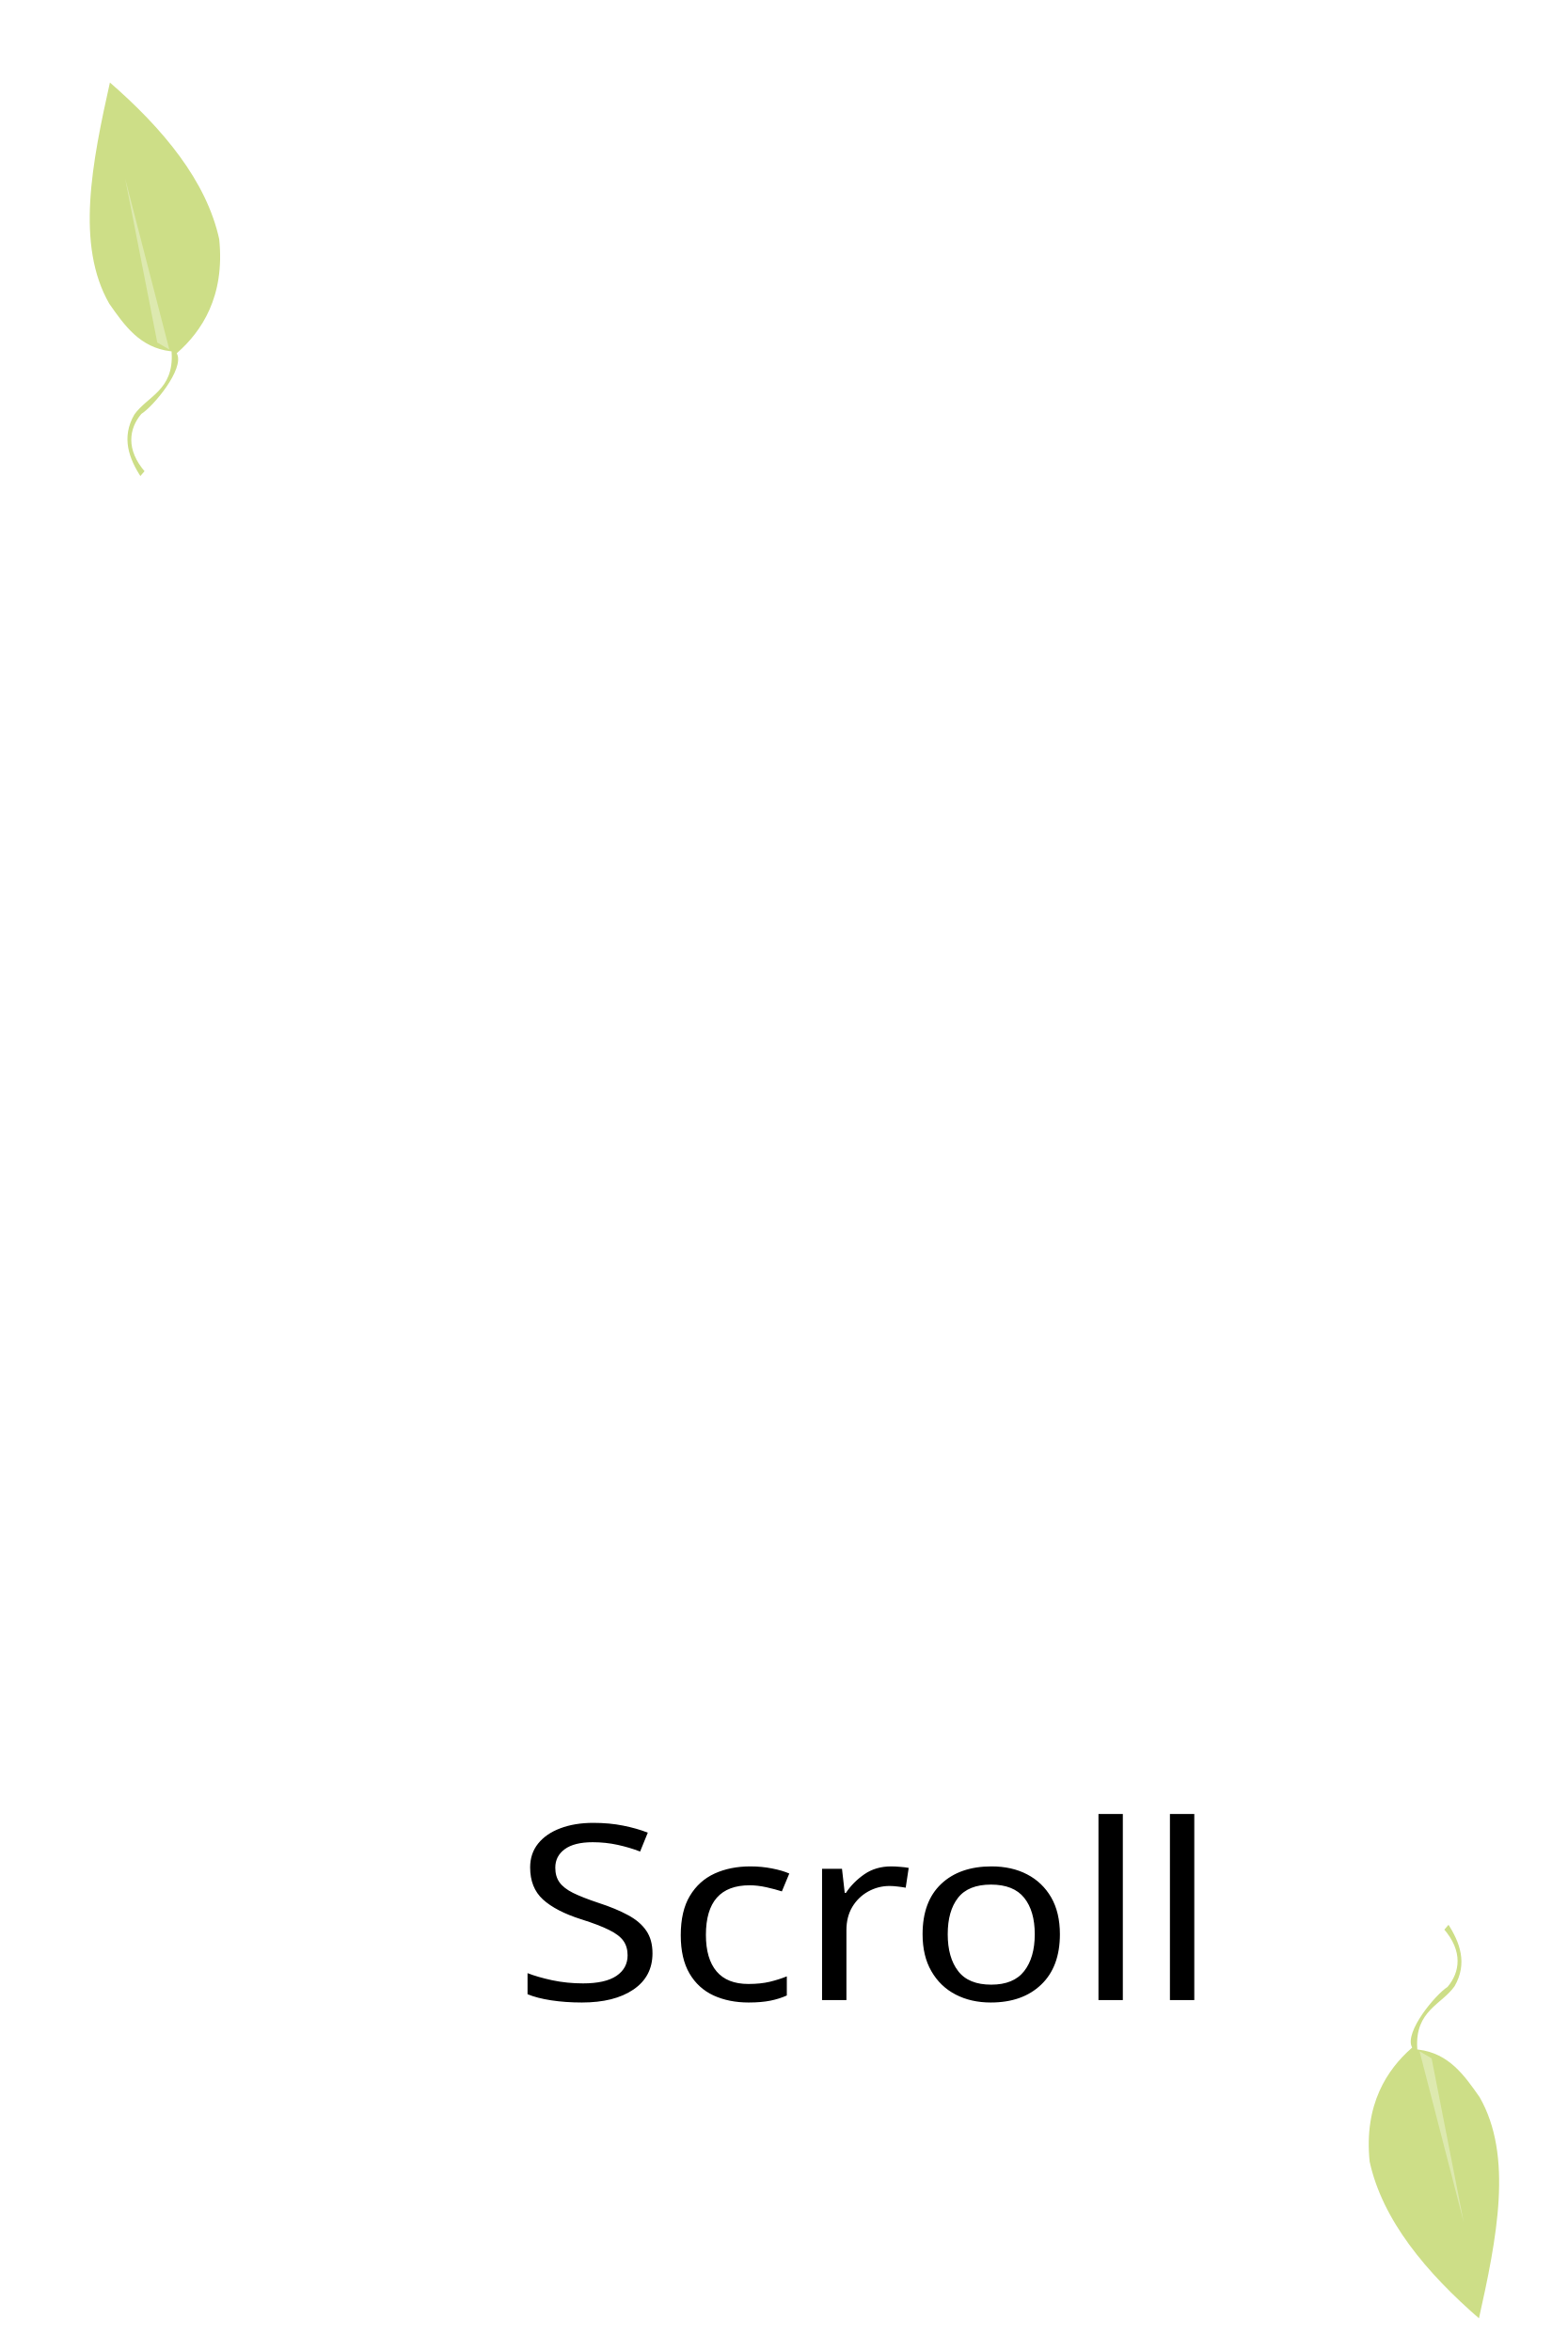
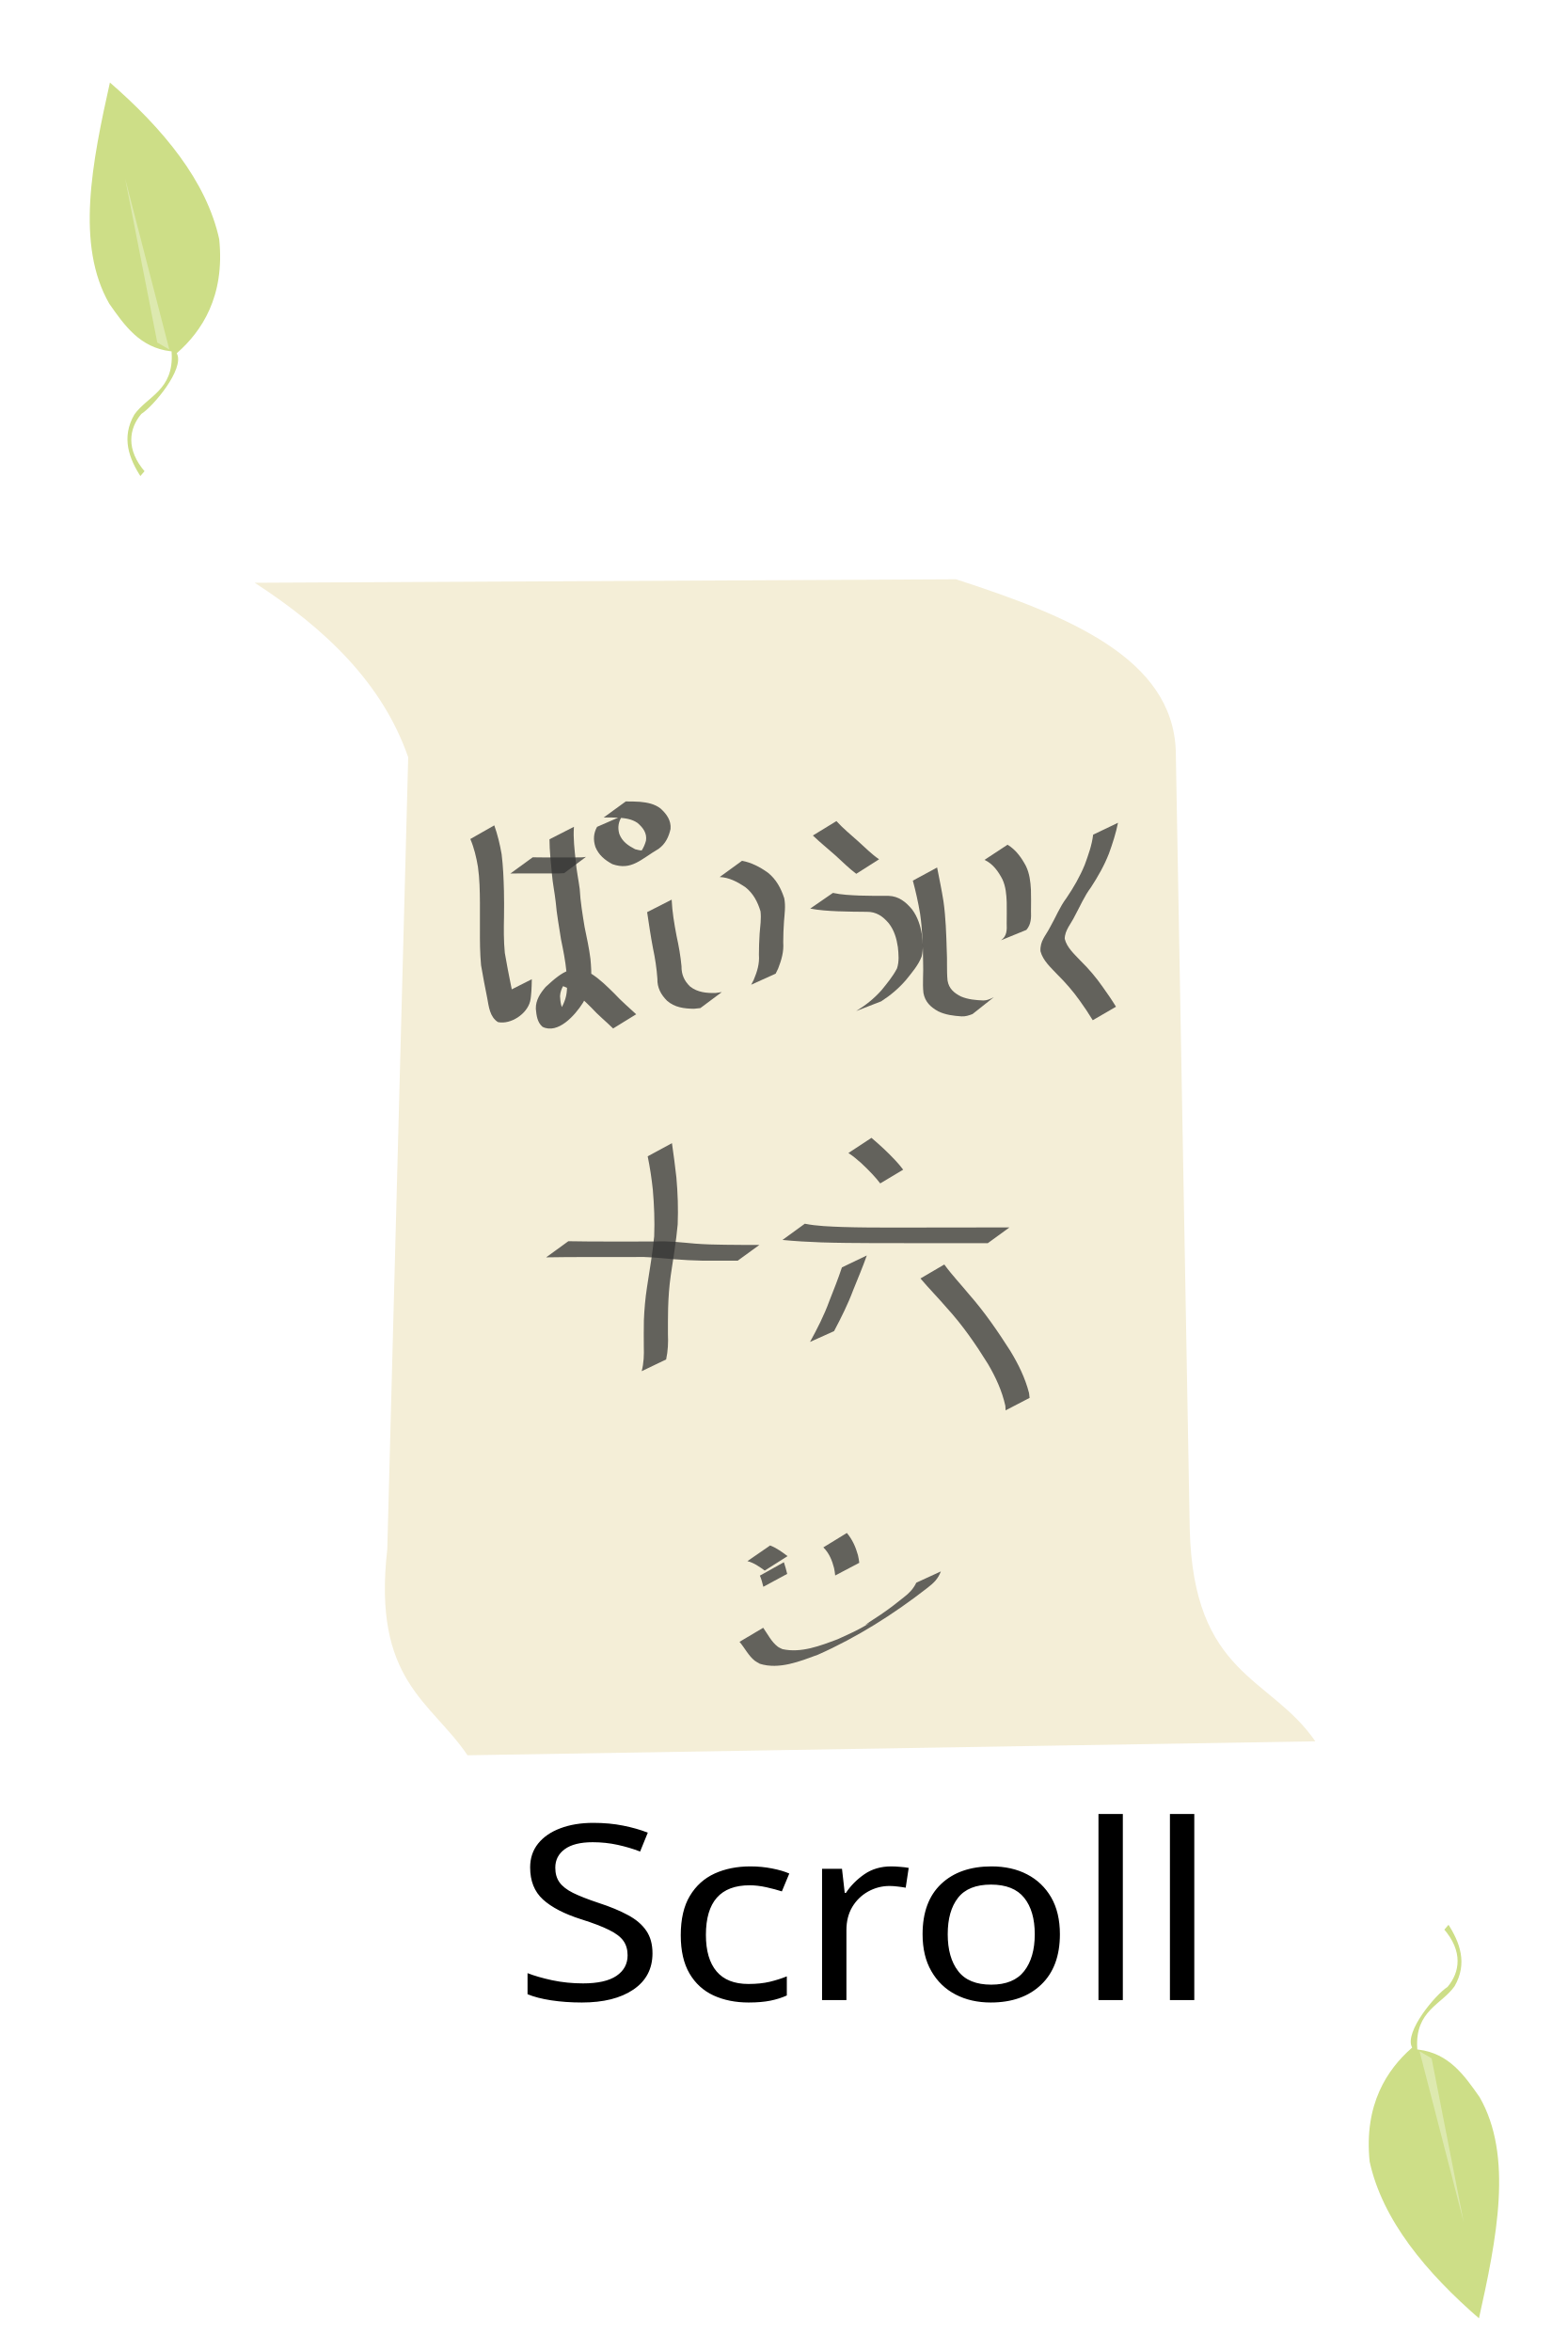
<svg xmlns="http://www.w3.org/2000/svg" width="200" height="300" id="svg5382" version="1.1">
  <defs id="defs5384" />
  <g id="layer1" transform="translate(0,-752.3622)">
    <rect style="fill:#ffffff;stroke:none" id="rect5598" width="204.387" height="316.13" x="-2.691" y="746.839" />
    <g id="g5444" transform="matrix(0.3349987,0,0,0.3349987,-3.047926,493.8814)">
      <path id="path5203" d="m 62.497,953.684 c -4.799,-7.315 -7.839,-15.546 -2.676,-24.502 5.051,-7.165 15.018,-9.271 14.143,-23.353 -11.876,-1.478 -17.792,-9.922 -23.698,-18.376 -12.912,-22.581 -6.68,-53.79 0.382,-85.374 21.057,18.184 37.549,38.222 42.428,60.489 2.294,22.135 -6.882,35.545 -16.054,43.644 2.8,6.251 -9.177,20.417 -13.76,23.353 -4.453,5.31 -5.829,13.005 1.529,21.439 z" style="fill:#cdde87;stroke:#ffffff;stroke-width:1.001px;stroke-linecap:butt;stroke-linejoin:miter;stroke-opacity:1" />
      <path id="path5205" d="M 68.995,902.001 56.763,839.597 73.582,904.68 z" style="fill:#dde9af;stroke:none" />
    </g>
    <g id="g5444-8" transform="matrix(-0.3349987,0,0,-0.3349987,205.7514,1317.074)">
      <path id="path5203-4" d="m 62.497,953.684 c -4.799,-7.315 -7.839,-15.546 -2.676,-24.502 5.051,-7.165 15.018,-9.271 14.143,-23.353 -11.876,-1.478 -17.792,-9.922 -23.698,-18.376 -12.912,-22.581 -6.68,-53.79 0.382,-85.374 21.057,18.184 37.549,38.222 42.428,60.489 2.294,22.135 -6.882,35.545 -16.054,43.644 2.8,6.251 -9.177,20.417 -13.76,23.353 -4.453,5.31 -5.829,13.005 1.529,21.439 z" style="fill:#cdde87;stroke:#ffffff;stroke-width:1.001px;stroke-linecap:butt;stroke-linejoin:miter;stroke-opacity:1" />
      <path id="path5205-0" d="M 68.995,902.001 56.763,839.597 73.582,904.68 z" style="fill:#dde9af;stroke:none" />
    </g>
    <text xml:space="preserve" style="font-size:33.215px;font-style:normal;font-weight:normal;line-height:125%;letter-spacing:0px;word-spacing:0px;fill:#000000;fill-opacity:1;stroke:none;font-family:Sans" x="61.578" y="1071.748" id="text5494" transform="scale(1.063798,0.9400285)">
      <tspan id="tspan5496" x="61.578" y="1071.748">Scroll</tspan>
    </text>
+     <path style="fill:#f4eed7;stroke:none;stroke-width:1px;stroke-linecap:butt;stroke-linejoin:miter;stroke-opacity:1" d="M 32.493,74.332 C 41.591,80.238 48.806,87.185 52.077,96.588 L 49.407,197.626 c -1.92,16.753 5.584,19.368 10.237,26.261 l 108.16,-1.78 c -5.704,-8.325 -15.581,-8.304 -16.024,-27.151 L 150,95.697 C 149.531,83.988 136.454,78.583 121.958,73.887 z" id="path3922" transform="translate(0,752.3622)" />
+     <path style="opacity:0.75;fill:#333333;fill-opacity:1;stroke:none" id="path3928" d="m 63.059,105.278 c 0.425,1.19 0.718,2.425 0.935,3.67 0.195,1.551 0.256,3.115 0.298,4.677 0.032,1.096 0.016,2.192 0.009,3.288 -0.035,1.546 -0.048,3.086 0.101,4.626 0.232,1.379 0.503,2.752 0.779,4.123 0.23,0.89 0.193,2.462 1.27,2.779 1.098,-0.42 1.636,-0.638 -2.452,1.367 -0.067,0.033 0.267,-0.109 0.47,-0.637 0.158,-0.412 0.177,-0.74 0.241,-1.18 0.08,-1.014 0.048,-0.496 0.092,-1.553 0,0 3.045,-1.539 3.045,-1.539 l 0,0 c -0.026,1.064 -0.006,0.541 -0.057,1.567 -0.035,0.377 -0.064,0.879 -0.158,1.255 -0.406,1.621 -2.477,2.986 -4.102,2.65 -1.042,-0.653 -1.169,-1.973 -1.376,-3.09 -0.279,-1.384 -0.547,-2.77 -0.782,-4.163 -0.143,-1.545 -0.153,-3.089 -0.145,-4.641 -0.002,-1.095 -0.006,-2.19 5.45e-4,-3.286 -0.011,-1.549 -0.038,-3.103 -0.256,-4.64 -0.204,-1.204 -0.487,-2.41 -0.969,-3.535 0,0 3.056,-1.74 3.056,-1.74 z" transform="translate(0,752.3622)" />
+     <path style="opacity:0.75;fill:#333333;fill-opacity:1;stroke:none" id="path3930" d="m 67.958,109.351 c 0.894,0.019 1.789,0.015 2.683,0.015 0.929,-7.8e-4 1.858,-0.002 2.787,-0.002 0.451,0.021 0.885,0.002 1.33,-0.07 0,0 -2.789,2.078 -2.789,2.078 l 0,0 c -0.452,0.036 -0.901,0.049 -1.354,0.036 -0.927,-4e-4 -1.854,-0.001 -2.782,-0.002 -0.908,-3.3e-4 -1.816,-0.004 -2.724,0.015 0,0 2.849,-2.07 2.849,-2.07 z" transform="translate(0,752.3622)" />
+     <path style="opacity:0.75;fill:#333333;fill-opacity:1;stroke:none" id="path3932" d="m 73.222,105.459 c -0.113,1.468 0.079,2.929 0.229,4.386 0.097,1.189 0.353,2.356 0.506,3.538 0.088,1.633 0.361,3.246 0.624,4.857 0.274,1.35 0.577,2.692 0.746,4.06 0.084,0.94 0.158,1.888 0.073,2.83 -0.107,1.008 -0.532,1.913 -1.031,2.779 -1.011,1.598 -3.174,4.032 -5.149,3.068 -0.686,-0.58 -0.782,-1.467 -0.86,-2.308 -0.026,-1.096 0.564,-1.983 1.251,-2.782 2.259,-2.099 3.57,-2.943 5.891,-1.645 1.07,0.693 1.976,1.599 2.88,2.489 0.868,0.943 1.844,1.77 2.78,2.64 0,0 -2.942,1.812 -2.942,1.812 l 0,0 c -0.911,-0.896 -1.912,-1.7 -2.772,-2.651 -0.884,-0.867 -1.769,-1.755 -2.835,-2.399 -0.475,-0.236 -0.945,-0.482 -1.497,-0.447 -0.154,0.01 -0.581,0.186 -0.453,0.098 0.819,-0.561 1.7,-1.023 2.55,-1.535 -0.136,0.1 -0.273,0.2 -0.409,0.3 -0.687,0.689 -1.303,1.505 -1.357,2.512 0.055,0.684 0.07,1.52 0.676,1.96 1.127,0.248 3.048,-1.372 -2.034,1.554 -0.148,0.085 0.291,-0.183 0.415,-0.301 0.29,-0.276 0.492,-0.629 0.708,-0.96 0.482,-0.829 0.947,-1.672 1.07,-2.641 0.132,-0.915 0.025,-1.848 -0.022,-2.767 -0.138,-1.373 -0.403,-2.724 -0.686,-4.074 -0.241,-1.611 -0.551,-3.214 -0.685,-4.838 -0.135,-1.191 -0.389,-2.365 -0.481,-3.56 -0.128,-1.46 -0.304,-2.916 -0.307,-4.383 0,0 3.12,-1.59 3.12,-1.59 z" transform="translate(0,752.3622)" />
+     <path style="opacity:0.75;fill:#333333;fill-opacity:1;stroke:none" id="path3934" d="m 79.402,104.053 c -0.506,0.716 -0.634,1.477 -0.394,2.309 0.369,0.992 1.133,1.491 2.02,1.958 0.638,0.182 1.297,0.267 1.924,-0.005 0.143,-0.062 0.545,-0.304 0.409,-0.227 -0.853,0.48 -1.706,0.959 -2.559,1.438 0.858,-0.547 1.342,-1.333 1.609,-2.291 0.155,-0.965 -0.382,-1.678 -1.08,-2.269 -0.749,-0.523 -1.642,-0.617 -2.527,-0.674 -0.595,-0.027 -1.191,-0.023 -1.787,-0.021 0,0 2.814,-2.045 2.814,-2.045 l 0,0 c 0.601,0.001 1.203,6.1e-4 1.803,0.044 0.945,0.091 1.877,0.259 2.645,0.863 0.765,0.694 1.358,1.515 1.267,2.601 -0.229,1.013 -0.65,1.901 -1.514,2.53 -2.286,1.339 -3.465,2.813 -5.91,1.957 -0.954,-0.516 -1.739,-1.153 -2.161,-2.19 -0.29,-0.899 -0.253,-1.725 0.21,-2.564 0,0 3.23,-1.413 3.23,-1.413 z" transform="translate(0,752.3622)" />
+     <path style="opacity:0.75;fill:#333333;fill-opacity:1;stroke:none" id="path3936" d="m 85.689,114.751 c 0.067,1.552 0.335,3.092 0.622,4.617 0.282,1.278 0.513,2.564 0.632,3.867 -0.013,1.055 0.344,1.875 1.096,2.597 0.948,0.748 2.102,0.852 3.268,0.823 0.26,-0.037 0.519,-0.074 0.779,-0.112 0,0 -2.736,2.04 -2.736,2.04 l 0,0 c -0.271,0.029 -0.541,0.057 -0.812,0.086 -1.258,-0.015 -2.464,-0.166 -3.446,-1.028 -0.783,-0.788 -1.255,-1.668 -1.224,-2.808 -0.093,-1.301 -0.286,-2.589 -0.559,-3.865 -0.295,-1.533 -0.519,-3.08 -0.75,-4.623 0,0 3.129,-1.594 3.129,-1.594 z" transform="translate(0,752.3622)" />
+     <path style="opacity:0.75;fill:#333333;fill-opacity:1;stroke:none" id="path3938" d="m 94.664,109.796 c 1.205,0.22 2.302,0.799 3.289,1.504 1.066,0.84 1.686,2.006 2.098,3.272 0.194,0.98 0.046,1.979 -0.031,2.963 -0.07,0.888 -0.087,1.778 -0.098,2.668 0.091,1.173 -0.225,2.254 -0.648,3.333 -0.106,0.218 -0.211,0.436 -0.317,0.653 0,0 -3.124,1.413 -3.124,1.413 l 0,0 c 0.109,-0.209 0.218,-0.419 0.328,-0.628 0.433,-1.03 0.752,-2.064 0.66,-3.195 0.009,-0.897 0.023,-1.795 0.09,-2.69 0.075,-0.949 0.226,-1.905 0.111,-2.856 -0.362,-1.206 -0.941,-2.305 -1.956,-3.092 -0.97,-0.649 -2.059,-1.229 -3.25,-1.276 0,0 2.849,-2.07 2.849,-2.07 z" transform="translate(0,752.3622)" />
+     <path style="opacity:0.75;fill:#333333;fill-opacity:1;stroke:none" id="path3940" d="m 106.705,104.73 c 0.853,0.935 1.837,1.741 2.781,2.583 0.877,0.782 1.691,1.626 2.664,2.29 0,0 -2.911,1.852 -2.911,1.852 l 0,0 c -0.951,-0.704 -1.771,-1.554 -2.652,-2.341 -0.959,-0.85 -1.958,-1.655 -2.882,-2.544 0,0 3.001,-1.839 3.001,-1.839 z" transform="translate(0,752.3622)" />
+     <path style="opacity:0.75;fill:#333333;fill-opacity:1;stroke:none" id="path3942" d="m 106.261,113.891 c 1.114,0.245 2.263,0.287 3.399,0.339 1.24,0.043 2.48,0.04 3.721,0.037 1.286,0.046 2.191,0.785 2.979,1.731 0.704,0.943 1.056,2.04 1.252,3.185 0.124,0.951 0.193,1.905 -0.036,2.842 -0.433,1.106 -1.235,2.023 -1.968,2.943 -0.923,1.079 -1.995,1.989 -3.187,2.752 0,0 -3.195,1.239 -3.195,1.239 l 0,0 c 1.201,-0.727 2.282,-1.589 3.221,-2.641 0.72,-0.887 1.468,-1.783 1.992,-2.801 0.29,-0.883 0.204,-1.795 0.109,-2.71 -0.161,-1.091 -0.463,-2.143 -1.151,-3.028 -0.749,-0.892 -1.605,-1.497 -2.818,-1.475 -1.234,-0.008 -2.469,-0.023 -3.702,-0.069 -1.174,-0.049 -2.356,-0.122 -3.512,-0.345 0,0 2.898,-1.999 2.898,-1.999 z" transform="translate(0,752.3622)" />
+     <path style="opacity:0.75;fill:#333333;fill-opacity:1;stroke:none" id="path3944" d="m 119.554,110.652 c 0.277,1.433 0.585,2.858 0.809,4.3 0.294,2.071 0.357,4.166 0.419,6.254 0.08,1.28 -0.021,2.571 0.101,3.848 0.165,1.04 0.82,1.598 1.712,2.046 0.911,0.392 1.899,0.469 2.877,0.512 0.489,-0.007 0.896,-0.208 1.321,-0.423 0,0 -2.72,2.154 -2.72,2.154 l 0,0 c -0.465,0.177 -0.914,0.331 -1.423,0.295 -1.012,-0.068 -2.027,-0.193 -2.952,-0.641 -0.97,-0.532 -1.678,-1.201 -1.888,-2.338 -0.143,-1.296 0.019,-2.609 -0.042,-3.911 -0.027,-2.077 -0.088,-4.159 -0.388,-6.217 -0.237,-1.418 -0.549,-2.819 -0.923,-4.206 0,0 3.097,-1.675 3.097,-1.675 z" transform="translate(0,752.3622)" />
+     <path style="opacity:0.75;fill:#333333;fill-opacity:1;stroke:none" id="path3946" d="m 128.537,107.745 c 1.058,0.633 1.782,1.653 2.35,2.722 0.459,0.951 0.581,1.99 0.636,3.031 0.029,0.9 0.015,1.8 0.008,2.7 0.036,0.889 0.014,1.719 -0.592,2.414 0,0 -3.235,1.321 -3.235,1.321 l 0,0 c 0.755,-0.526 0.765,-1.297 0.726,-2.158 0.006,-0.895 0.02,-1.79 0.003,-2.685 -0.037,-0.994 -0.12,-1.993 -0.539,-2.912 -0.526,-1.027 -1.217,-1.999 -2.295,-2.5 0,0 2.938,-1.933 2.938,-1.933 z" transform="translate(0,752.3622)" />
+     <path style="opacity:0.75;fill:#333333;fill-opacity:1;stroke:none" id="path3948" d="m 142.632,104.942 c -0.269,1.338 -0.689,2.639 -1.154,3.921 -0.593,1.523 -1.403,2.947 -2.294,4.312 -0.85,1.131 -1.396,2.438 -2.071,3.67 -0.459,0.969 -1.265,1.787 -1.279,2.899 0.276,1.132 1.233,1.959 2.003,2.785 1.057,1.033 2.008,2.155 2.851,3.368 0.587,0.823 1.163,1.648 1.686,2.513 0,0 -2.965,1.72 -2.965,1.72 l 0,0 c -0.52,-0.857 -1.075,-1.687 -1.662,-2.499 -0.848,-1.19 -1.8,-2.291 -2.841,-3.319 -0.835,-0.894 -1.842,-1.761 -2.165,-2.98 -0.084,-1.313 0.67,-1.973 1.232,-3.084 0.706,-1.229 1.221,-2.563 2.08,-3.702 0.91,-1.336 1.719,-2.742 2.334,-4.24 0.455,-1.244 0.918,-2.52 1.071,-3.841 0,0 3.175,-1.521 3.175,-1.521 z" transform="translate(0,752.3622)" />
+     <path style="opacity:0.75;fill:#333333;fill-opacity:1;stroke:none" id="path3950" d="m 72.508,158.318 c 1.665,0.034 3.331,0.037 4.997,0.04 2.037,-0.002 4.074,-0.003 6.112,-0.003 1.684,-0.089 3.354,0.126 5.029,0.268 1.276,0.1 2.555,0.133 3.834,0.147 1.467,0.021 2.933,0.024 4.4,0.021 0,0 -2.762,2.007 -2.762,2.007 l 0,0 c -1.482,-0.002 -2.963,0.009 -4.445,0.004 -1.271,-0.029 -2.541,-0.087 -3.808,-0.195 -1.657,-0.14 -3.311,-0.34 -4.979,-0.268 -2.035,-2e-5 -4.069,-5.2e-4 -6.104,-0.003 -1.703,0.003 -3.405,0.007 -5.108,0.04 0,0 2.833,-2.058 2.833,-2.058 z" transform="translate(0,752.3622)" />
+     <path style="opacity:0.75;fill:#333333;fill-opacity:1;stroke:none" id="path3952" d="m 85.726,145.815 c 0.199,1.452 0.411,2.902 0.564,4.36 0.179,1.996 0.247,4.003 0.167,6.005 -0.194,2.183 -0.571,4.342 -0.886,6.508 -0.198,1.386 -0.295,2.783 -0.336,4.181 -0.022,1.099 -0.027,2.198 -0.022,3.297 0.05,1.091 0.003,2.164 -0.23,3.232 0,0 -3.118,1.498 -3.118,1.498 l 0,0 c 0.27,-1.039 0.307,-2.091 0.27,-3.161 6.4e-4,-1.102 -0.02,-2.203 0.009,-3.305 0.055,-1.425 0.183,-2.845 0.399,-4.256 0.322,-2.159 0.715,-4.307 0.916,-6.483 0.078,-1.983 -0.007,-3.969 -0.174,-5.946 -0.152,-1.429 -0.366,-2.85 -0.656,-4.257 0,0 3.097,-1.675 3.097,-1.675 z" transform="translate(0,752.3622)" />
+     <path style="opacity:0.75;fill:#333333;fill-opacity:1;stroke:none" id="path3954" d="m 111.178,145.134 c 1.052,0.893 2.075,1.829 3.016,2.839 0.705,0.788 0.361,0.382 1.031,1.22 0,0 -2.929,1.752 -2.929,1.752 l 0,0 c -0.664,-0.817 -0.324,-0.419 -1.02,-1.196 -0.928,-0.976 -1.909,-1.939 -3.037,-2.682 0,0 2.938,-1.933 2.938,-1.933 z" transform="translate(0,752.3622)" />
+     <path style="opacity:0.75;fill:#333333;fill-opacity:1;stroke:none" id="path3956" d="m 102.676,156.087 c 1.585,0.314 3.213,0.353 4.823,0.418 2.163,0.068 4.327,0.073 6.49,0.073 1.875,-0.002 3.749,-0.006 5.624,-0.008 1.668,-5.5e-4 3.337,-0.008 5.005,-0.006 1.388,0.004 2.775,0.003 4.163,-0.003 0,0 -2.768,2.011 -2.768,2.011 l 0,0 c -1.385,-0.007 -2.769,-0.007 -4.154,-0.003 -1.665,0.003 -3.329,-0.004 -4.993,-0.003 -1.869,10e-5 -3.738,5.2e-4 -5.606,-0.007 -2.162,-0.011 -4.325,-0.02 -6.486,-0.092 -1.653,-0.06 -3.303,-0.15 -4.948,-0.311 0,0 2.849,-2.07 2.849,-2.07 z" transform="translate(0,752.3622)" />
+     <path style="opacity:0.75;fill:#333333;fill-opacity:1;stroke:none" id="path3958" d="m 110.585,160.135 c -0.525,1.494 -1.153,2.952 -1.74,4.423 -0.673,1.804 -1.538,3.529 -2.438,5.229 0,0 -3.067,1.376 -3.067,1.376 l 0,0 c 0.922,-1.677 1.798,-3.391 2.453,-5.192 0.56,-1.429 1.136,-2.857 1.617,-4.315 0,0 3.175,-1.521 3.175,-1.521 z" transform="translate(0,752.3622)" />
+     <path style="opacity:0.75;fill:#333333;fill-opacity:1;stroke:none" id="path3960" d="m 120.47,161.286 c 0.971,1.338 2.117,2.539 3.166,3.817 1.967,2.241 3.656,4.696 5.256,7.206 1.029,1.69 1.896,3.455 2.39,5.374 0.023,0.206 0.046,0.412 0.07,0.618 0,0 -3.061,1.592 -3.061,1.592 l 0,0 c -0.011,-0.193 -0.021,-0.386 -0.032,-0.579 -0.421,-1.906 -1.232,-3.662 -2.22,-5.343 -1.565,-2.518 -3.246,-4.964 -5.255,-7.154 -1.092,-1.275 -2.271,-2.468 -3.355,-3.748 0,0 3.042,-1.782 3.042,-1.782 z" transform="translate(0,752.3622)" />
+     <path style="opacity:0.75;fill:#333333;fill-opacity:1;stroke:none" id="path3962" d="m 98.249,197.125 c 0.819,0.317 1.531,0.834 2.225,1.361 0,0 -2.913,1.844 -2.913,1.844 l 0,0 c -0.68,-0.496 -1.38,-0.998 -2.209,-1.206 0,0 2.898,-1.999 2.898,-1.999 z" transform="translate(0,752.3622)" />
+     <path style="opacity:0.75;fill:#333333;fill-opacity:1;stroke:none" id="path3964" d="m 100.006,199.263 c 0.169,0.488 0.296,0.988 0.42,1.488 0,0 -3.043,1.645 -3.043,1.645 l 0,0 c -0.121,-0.482 -0.238,-0.967 -0.44,-1.423 0,0 3.063,-1.71 3.063,-1.71 z" transform="translate(0,752.3622)" />
+     <path style="opacity:0.75;fill:#333333;fill-opacity:1;stroke:none" id="path3966" d="m 108.04,195.531 c 0.696,0.823 1.126,1.79 1.412,2.819 0.135,0.661 0.078,0.331 0.171,0.988 0,0 -3.072,1.617 -3.072,1.617 l 0,0 c -0.077,-0.633 -0.029,-0.316 -0.145,-0.951 -0.251,-0.976 -0.632,-1.916 -1.367,-2.634 0,0 3.001,-1.839 3.001,-1.839 z" transform="translate(0,752.3622)" />
+     <path style="opacity:0.75;fill:#333333;fill-opacity:1;stroke:none" id="path3968" d="m 97.367,207.625 c 0.571,0.805 1.055,1.807 1.865,2.414 0.176,0.132 0.39,0.205 0.584,0.307 2.382,0.535 4.848,-0.434 7.051,-1.261 1.8,-0.831 2.31,-1.016 4.067,-2.044 0.155,-0.091 -0.643,0.309 -0.5,0.199 0.622,-0.478 1.308,-0.866 1.952,-1.314 1.514,-1.053 1.583,-1.136 2.922,-2.193 0.687,-0.525 1.224,-1.083 1.589,-1.857 0,0 3.137,-1.443 3.137,-1.443 l 0,0 c -0.366,0.947 -0.878,1.456 -1.701,2.089 -4.317,3.364 -8.986,6.322 -13.996,8.542 -2.299,0.845 -4.939,1.92 -7.396,1.153 -0.216,-0.129 -0.45,-0.232 -0.648,-0.388 -0.811,-0.639 -1.284,-1.642 -1.947,-2.412 0,0 3.02,-1.792 3.02,-1.792 z" transform="translate(0,752.3622)" />
  </g>
</svg>
